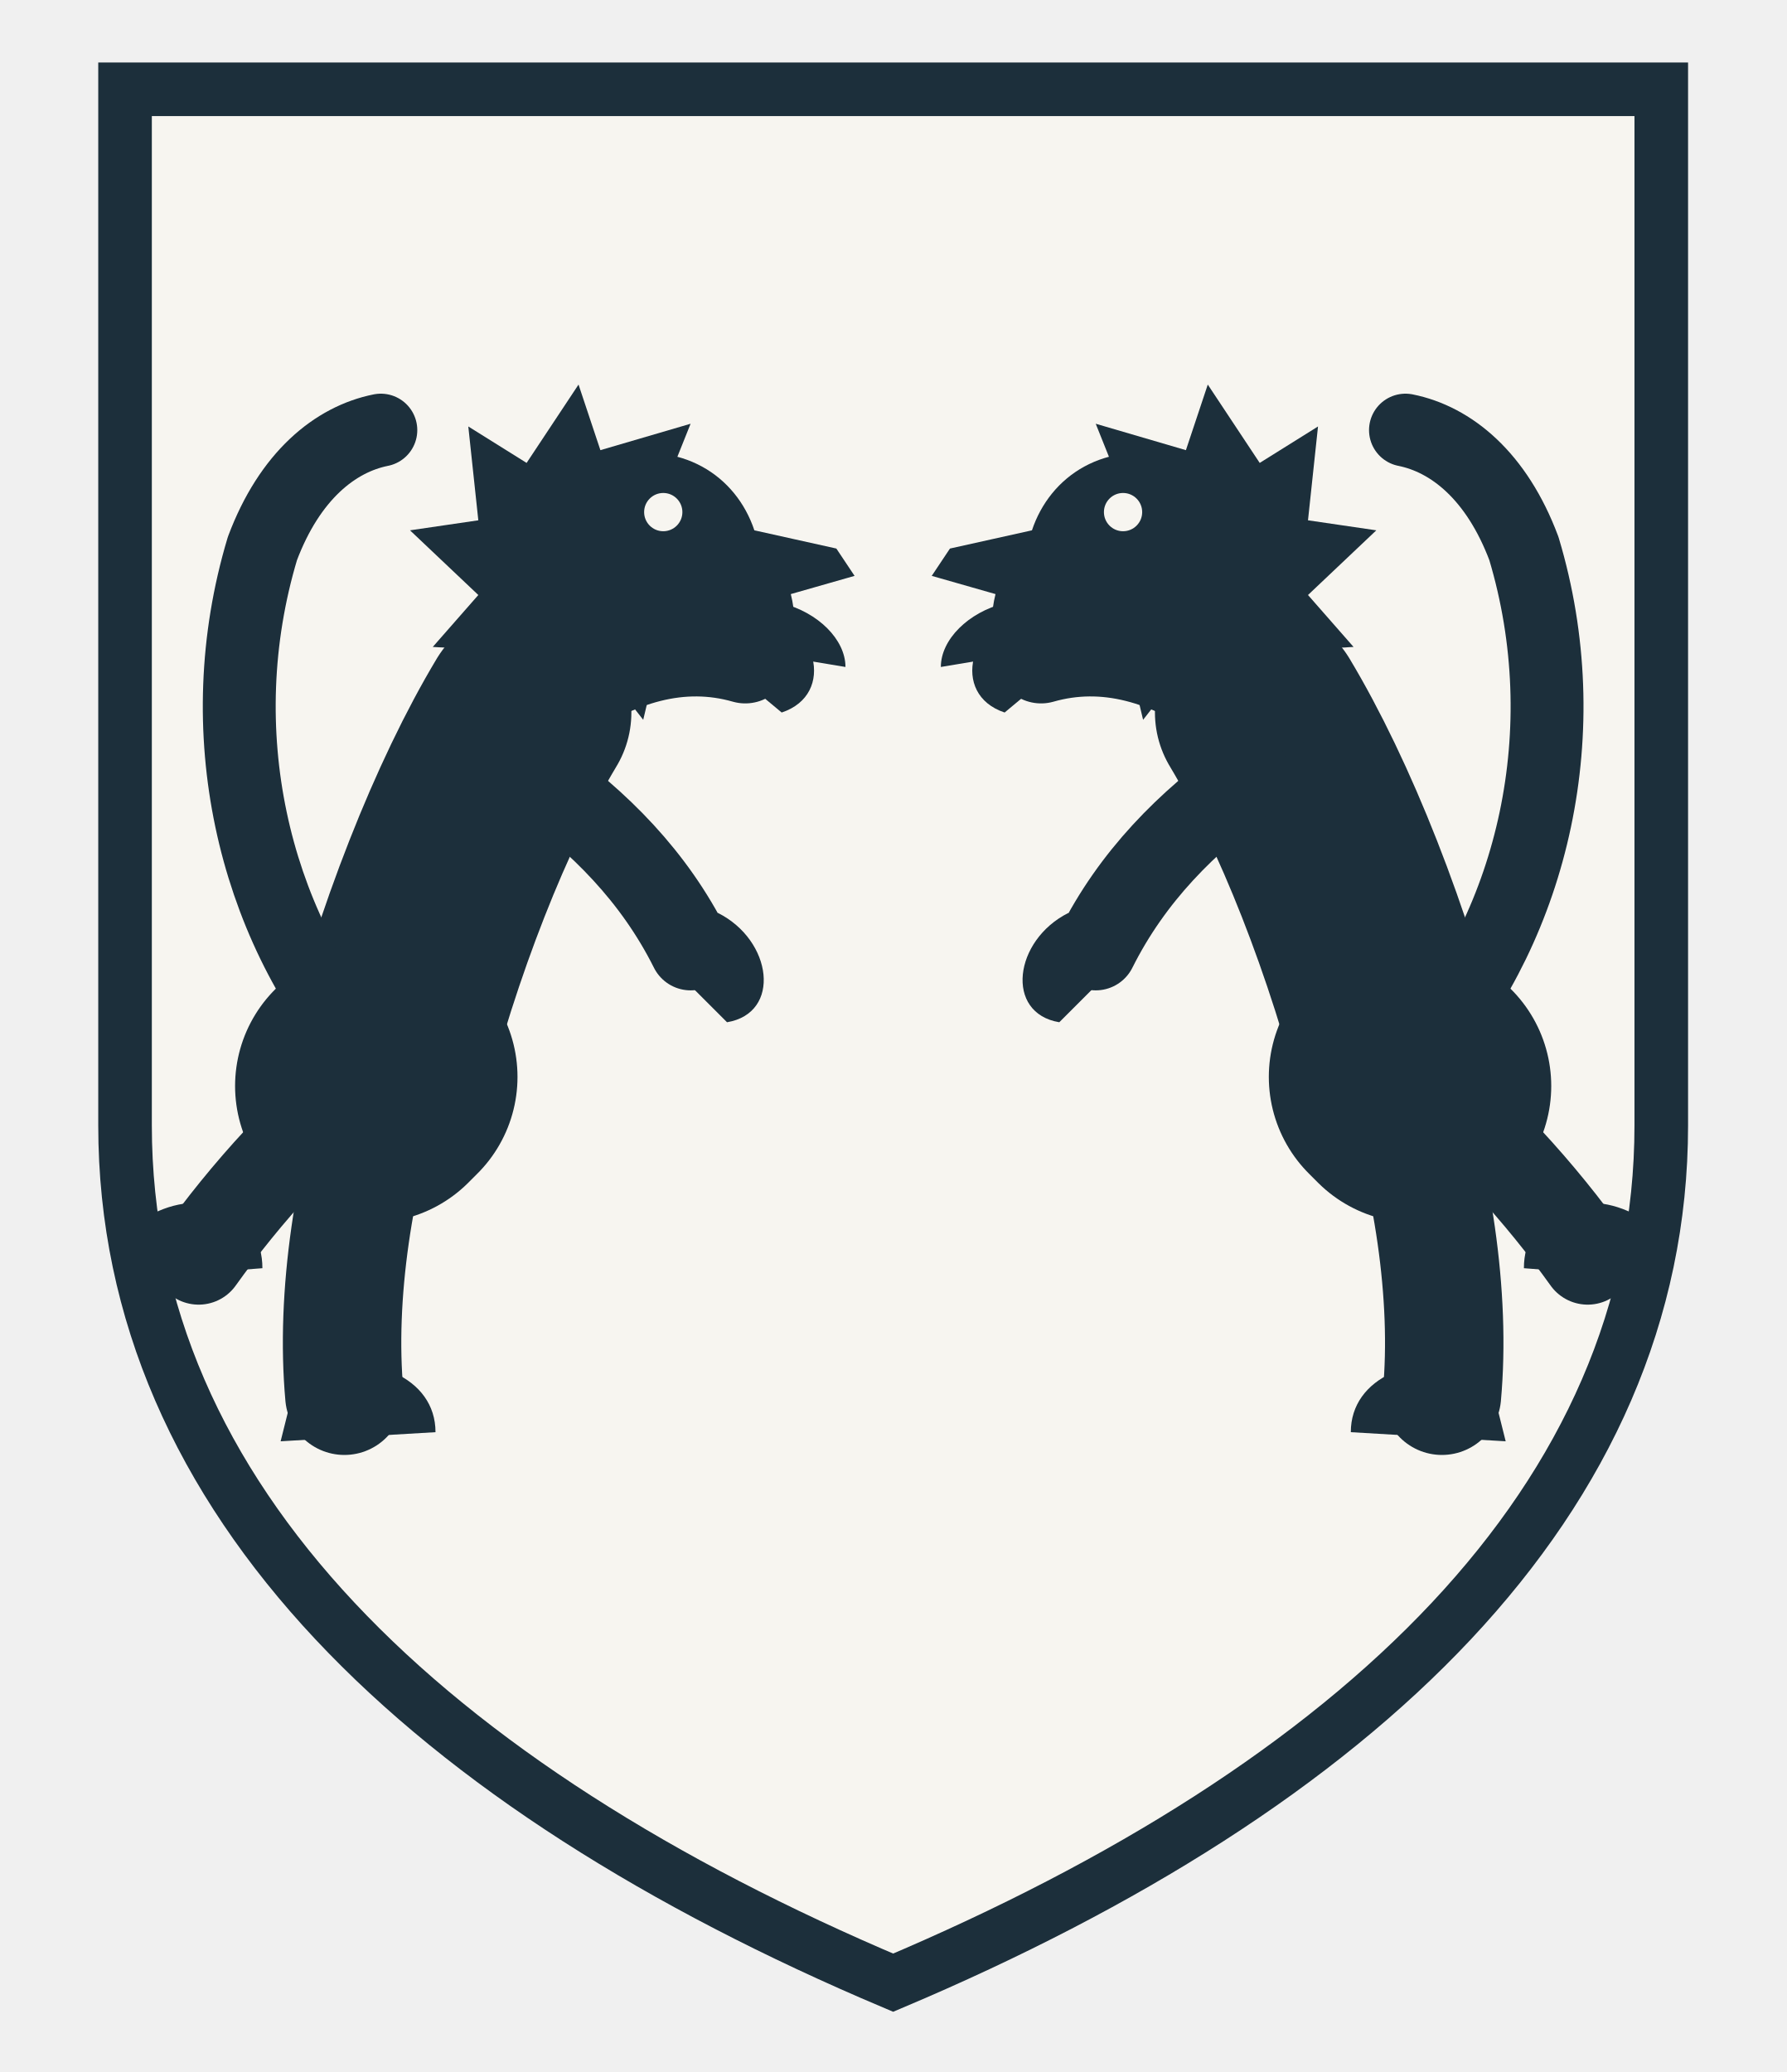
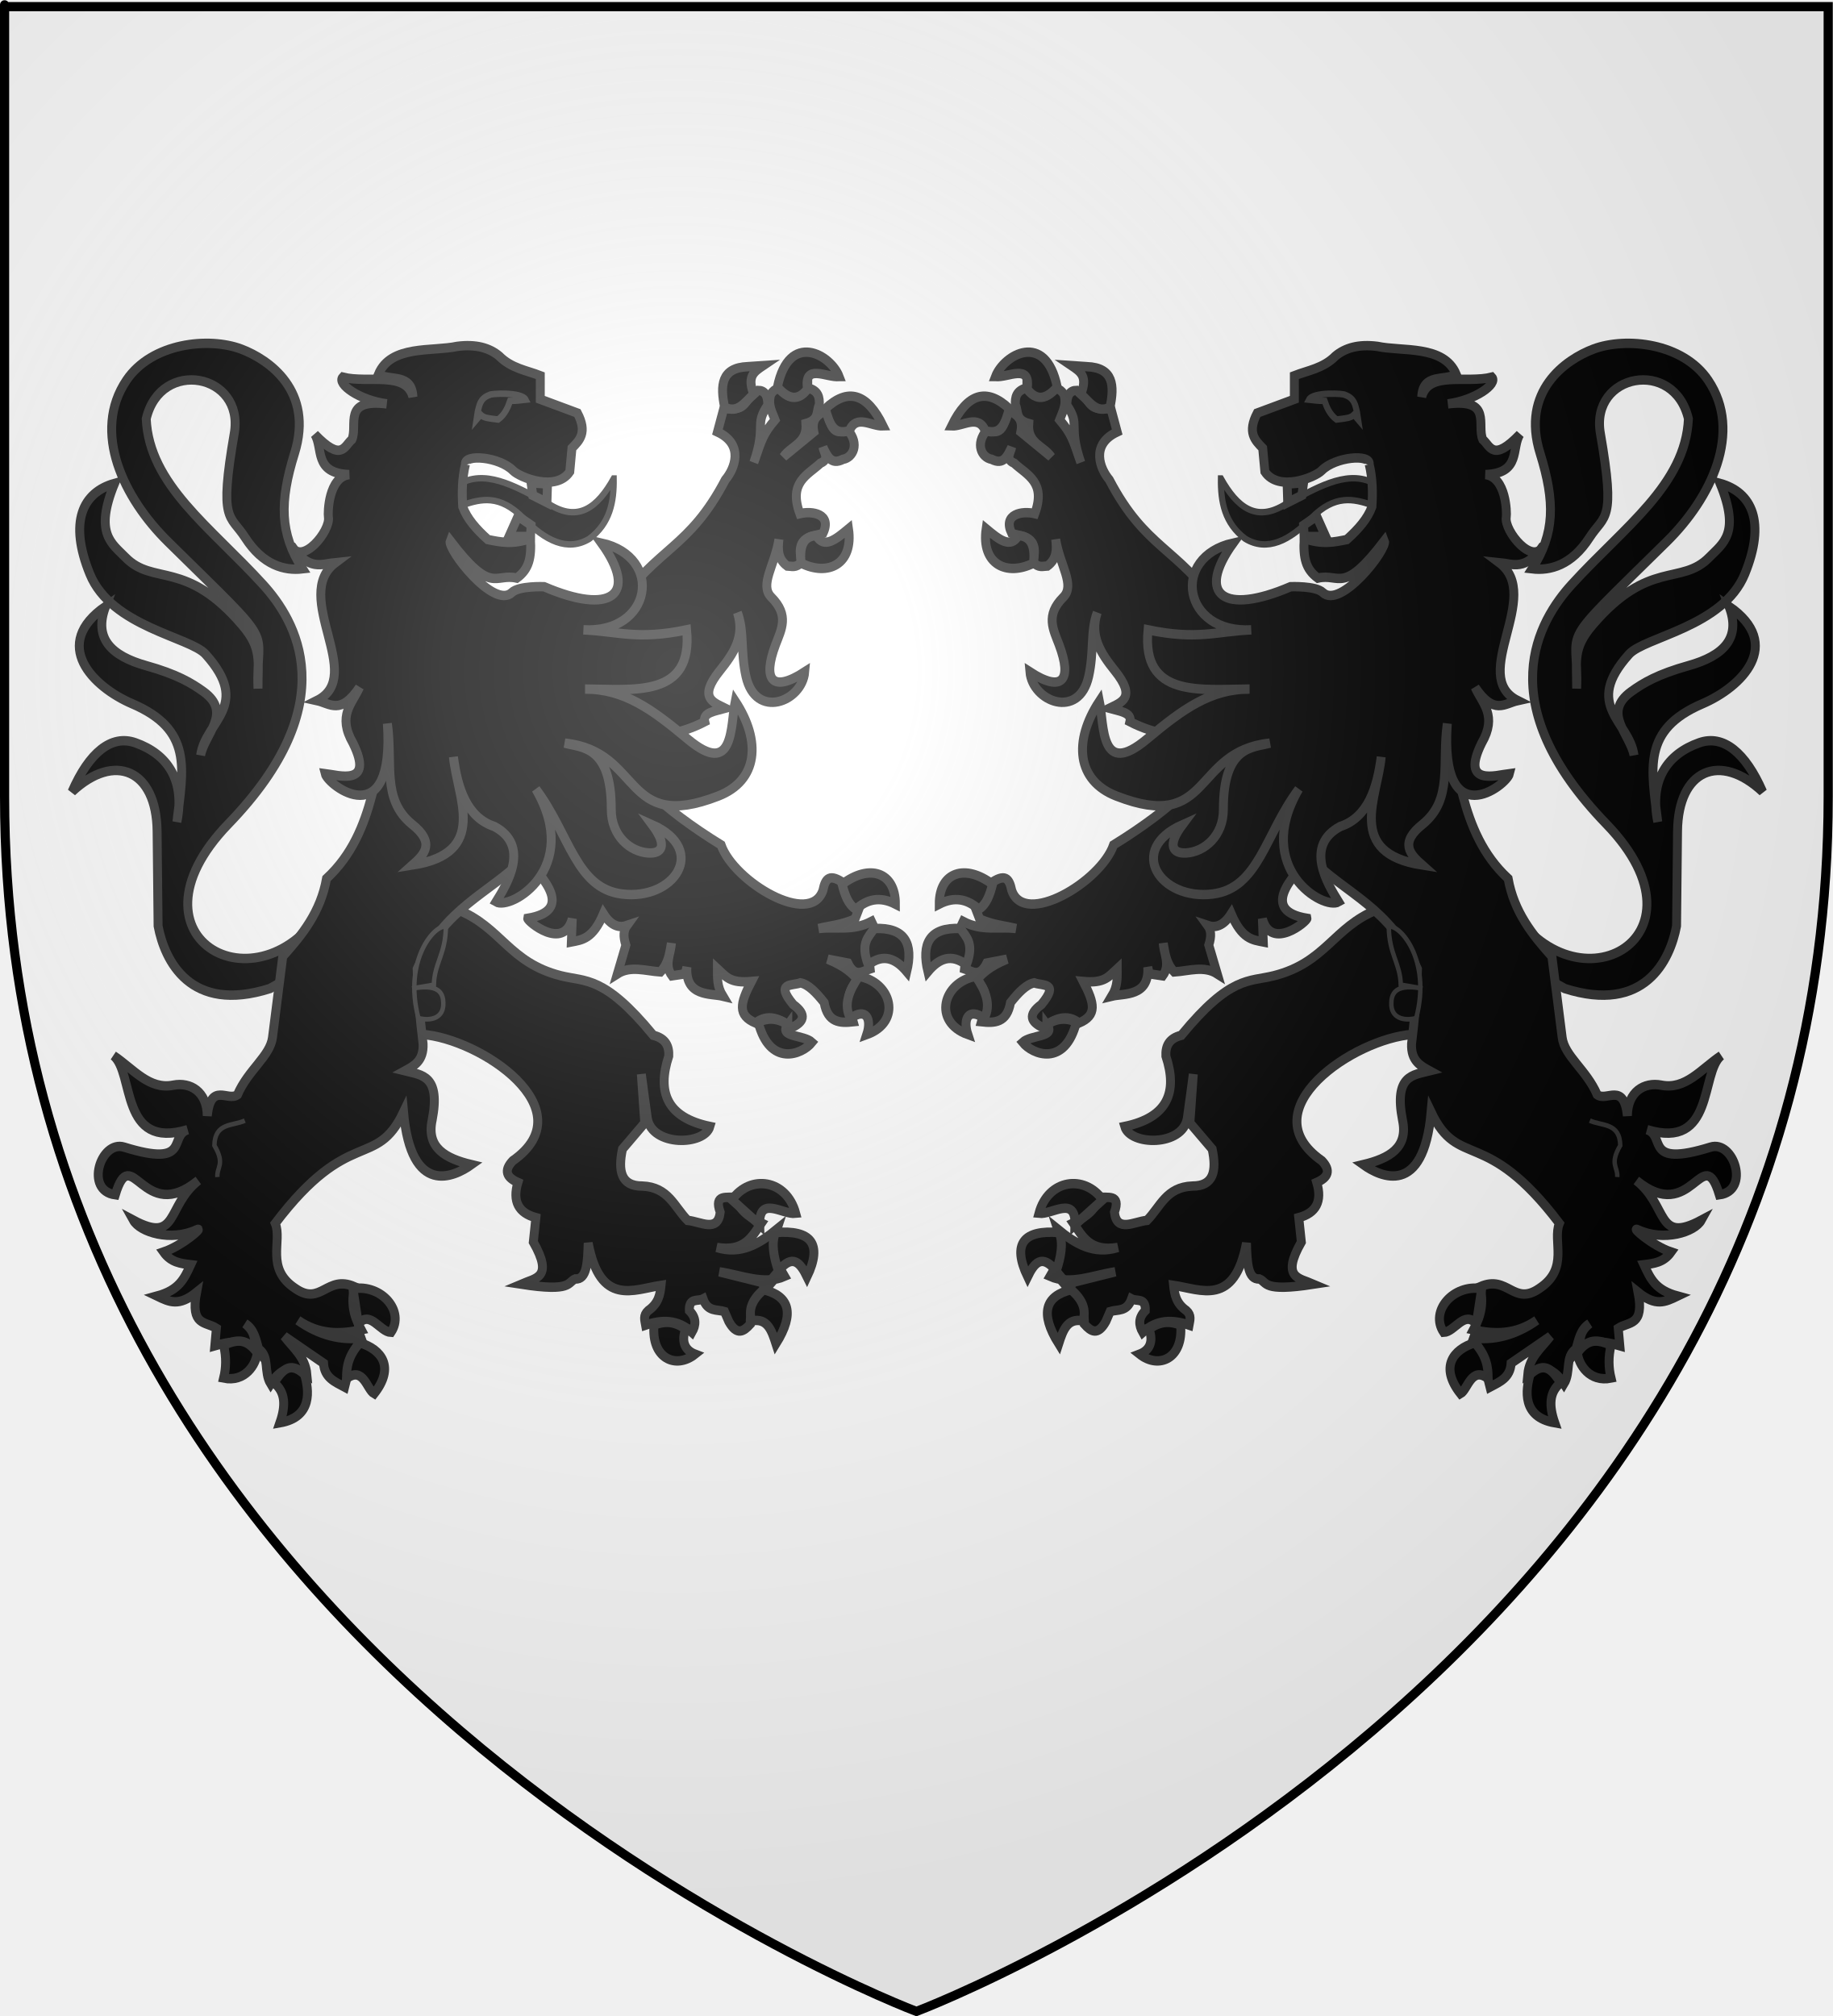
- <svg xmlns="http://www.w3.org/2000/svg" viewBox="0 0 200 232" role="img" aria-label="Blason d’Angeot">
-   <path d="M14 10 H186 V126 C186 168 152 200 100 222 C48 200 14 168 14 126 Z" fill="#f7f5f0" />
-   <g transform="translate(10 40) scale(1.02)">
-     <g>
-       <g fill="none" stroke="#1c2f3b" stroke-linecap="round" stroke-linejoin="round">
-         <path d="M30 76 C18 62 13 41 19 21 C22 13 27 9 32 8" stroke-width="8" />
-         <path d="M32 78 C24 84 17 92 12 99" stroke-width="10" />
-         <path d="M33 78 C29 90 27 103 28 114" stroke-width="13" />
-         <path d="M32 80 C36 64 42 49 48 39" stroke-width="23" />
-         <path d="M31 80 L32 79" stroke-width="30" />
-         <path d="M49 36 L53 28" stroke-width="17" />
-         <path d="M51 38 C58 33 65 31 72 33" stroke-width="10" />
-         <path d="M49 46 C56 51 62 57 66 65" stroke-width="9" />
+ <svg xmlns="http://www.w3.org/2000/svg" xmlns:xlink="http://www.w3.org/1999/xlink" viewBox="0 0 600 660" role="img" aria-label="Blason d’Angeot">
+   <defs id="bl-defs6">
+     <linearGradient id="bl-linearGradient2893">
+       <stop style="stop-color:white;stop-opacity:0.314;" offset="0" id="bl-stop2895" />
+       <stop id="bl-stop2897" offset="0.19" style="stop-color:white;stop-opacity:0.251;" />
+       <stop style="stop-color:#6b6b6b;stop-opacity:0.125;" offset="0.6" id="bl-stop2901" />
+       <stop style="stop-color:black;stop-opacity:0.125;" offset="1" id="bl-stop2899" />
+     </linearGradient>
+     <radialGradient xlink:href="#bl-linearGradient2893" id="bl-radialGradient3163" gradientUnits="userSpaceOnUse" gradientTransform="matrix(1.353218,0,0,1.348928,-77.62935,-85.74693)" cx="221.445" cy="226.331" fx="221.445" fy="226.331" r="300" />
+     <radialGradient r="73.516" fy="112.17" fx="154.772" cy="112.17" cx="154.772" gradientTransform="matrix(-0.1147333,-0.8261419,1.628964,-0.2262281,199.1728,268.1297)" gradientUnits="userSpaceOnUse" id="bl-radialGradient9192" xlink:href="#bl-linearGradient8173" />
+     <radialGradient r="60.547" fy="70.816" fx="49.017" cy="70.816" cx="49.017" gradientTransform="matrix(1.650569,0.3758843,-0.144974,0.6366044,178.8288,27.44243)" gradientUnits="userSpaceOnUse" id="bl-radialGradient9190" xlink:href="#bl-linearGradient9154" />
+     <linearGradient id="bl-linearGradient8173">
+       <stop id="bl-stop8175" offset="0" style="stop-color:#000000;stop-opacity:1;" />
+       <stop id="bl-stop8177" offset="1" style="stop-color:#000000;stop-opacity:0;" />
+     </linearGradient>
+     <linearGradient id="bl-linearGradient9154">
+       <stop id="bl-stop9156" offset="0" style="stop-color:#000000;stop-opacity:1;" />
+       <stop id="bl-stop9158" offset="1" style="stop-color:#000000;stop-opacity:0;" />
+     </linearGradient>
+     <radialGradient xlink:href="#bl-linearGradient9154" id="bl-radialGradient14059" gradientUnits="userSpaceOnUse" gradientTransform="matrix(1.650569,0.3758843,-0.144974,0.6366044,178.8288,27.44243)" cx="49.017" cy="70.816" fx="49.017" fy="70.816" r="60.547" />
+     <radialGradient xlink:href="#bl-linearGradient8173" id="bl-radialGradient14061" gradientUnits="userSpaceOnUse" gradientTransform="matrix(-0.1147333,-0.8261419,1.628964,-0.2262281,199.1728,268.1297)" cx="154.772" cy="112.17" fx="154.772" fy="112.17" r="73.516" />
+     <radialGradient xlink:href="#bl-linearGradient9154" id="bl-radialGradient14070" gradientUnits="userSpaceOnUse" gradientTransform="matrix(1.650569,0.3758843,-0.144974,0.6366044,178.8288,27.44243)" cx="49.017" cy="70.816" fx="49.017" fy="70.816" r="60.547" />
+     <radialGradient xlink:href="#bl-linearGradient8173" id="bl-radialGradient14072" gradientUnits="userSpaceOnUse" gradientTransform="matrix(-0.1147333,-0.8261419,1.628964,-0.2262281,199.1728,268.1297)" cx="154.772" cy="112.17" fx="154.772" fy="112.17" r="73.516" />
+   </defs>
+   <g id="bl-layer3" style="display:inline">
+     <path d="m 300,658.5 c 0,0 298.5,-112.32 298.5,-397.772 0,-285.452 0,-258.552 0,-258.552 H 1.5 V 260.728 C 1.5,546.18 300,658.5 300,658.5 Z" style="display:inline;fill:#ffffff;fill-opacity:1;fill-rule:evenodd;stroke:none;stroke-width:1px;stroke-linecap:butt;stroke-linejoin:miter;stroke-opacity:1" id="bl-path11587" />
+   </g>
+   <g id="bl-layer4" style="display:inline">
+     <g style="display:inline;stroke-width:0.851" id="bl-g13379" transform="matrix(-1.115527,0,0,1.174673,614.9309,-157.7385)">
+       <path style="font-variation-settings:normal;opacity:1;vector-effect:none;fill:#000000;fill-opacity:1;stroke:#313131;stroke-width:2.621;stroke-linecap:butt;stroke-linejoin:miter;stroke-miterlimit:4;stroke-dasharray:none;stroke-dashoffset:0;stroke-opacity:1;-inkscape-stroke:none;stop-color:#000000;stop-opacity:1" d="m 454.634,384.832 c 18.98,33.288 62.443,11.346 29.609,-20.9 -34.441,-33.825 -19.762,-56.765 -10.16,-66.764 15.427,-16.065 33.362,-27.762 34.253,-46.155 -4.216,-17.106 -28.886,-12.648 -25.835,4.064 4.559,24.975 1.232,22.493 -3.193,29.028 -5.241,7.738 -11.573,9.296 -16.836,8.708 6.659,-9.811 6.781,-18.626 2.322,-32.221 -5.672,-17.295 7.425,-26.076 15.675,-29.028 9.483,-3.393 26.25,-1.759 33.672,8.708 10.209,14.397 0.859,32.777 -12.192,44.993 -33.281,31.152 -25.697,22.586 -26.415,40.929 0.035,-7.843 -1.172,-11.232 4.644,-17.707 16.592,-18.47 26,-10.857 34.253,-18.868 4.036,-3.917 9.204,-6.665 3.193,-20.61 9.427,2.517 13.483,10.766 7.257,25.254 -6.322,14.712 -29.402,17.531 -33.963,22.352 -13.649,14.425 0.094,18.61 1.451,28.157 -1.154,-5.902 -9.381,-11.846 -0.871,-17.707 3.572,-2.46 7.879,-4.878 16.836,-7.257 10.3,-2.736 15.501,-7.668 11.901,-16.546 16.162,10.587 3.803,22.442 -7.79,27.166 -17.722,7.222 -15.043,17.967 -13.11,32.922 -2.48,-11.716 2.826,-18.929 12.192,-22.061 7.047,-2.357 13.576,2.744 18.578,13.643 -12.441,-11.064 -24.775,-6.219 -24.964,11.031 l -0.29,26.415 c -1.91,9.581 -9.383,24.492 -32.802,17.417 l -26.415,-13.933 z" id="bl-path3098" />
+       <path id="bl-path4241" d="m 371.14,267.648 c -0.116,6.49 1.106,12.502 7.149,16.792 6.336,3.668 12.95,0.599 19.453,-5.819 6.873,-6.602 12.365,-5.275 17.585,-3.638 0.859,-3.052 -0.195,-4.293 0.039,-6.337 -7.803,-3.368 -16.544,1.859 -25.193,6.102 -8.659,5.255 -14.335,0.852 -19.032,-7.1 z" style="fill:#000000;fill-opacity:1;stroke:#313131;stroke-width:1.798;stroke-miterlimit:4;stroke-dasharray:none;stroke-opacity:1" />
+       <path style="font-variation-settings:normal;opacity:1;vector-effect:none;fill:#000000;fill-opacity:1;stroke:#313131;stroke-width:2.621;stroke-linecap:butt;stroke-linejoin:miter;stroke-miterlimit:4;stroke-dasharray:none;stroke-dashoffset:0;stroke-opacity:1;-inkscape-stroke:none;stop-color:#000000;stop-opacity:1" d="m 416.877,387.848 c -12.758,4.895 -15.009,14.715 -30.192,18.367 -7.345,1.767 -12.691,-0.117 -27.173,16.606 -3.648,0.86 -4.662,3.036 -4.529,5.787 3.487,10.077 0.551,17.131 -12.077,19.625 1.601,5.336 16.961,5.661 18.367,-2.264 0.22,-1.239 1.761,-12.329 1.761,-12.329 l -1.006,13.587 6.542,7.296 c 1.373,6.122 0.405,10.341 -5.787,10.316 -7.748,0.251 -9.457,5.869 -13.335,9.561 -3.722,0.316 -8.886,3.515 -9.561,-2.264 1.997,-5.283 -2.116,-3.845 -4.529,-4.277 -0.719,3.202 -3.513,5.515 -7.548,7.296 2.754,3.738 4.845,8.083 13.083,6.793 -7.031,2.094 -12.456,-1.033 -17.612,-5.032 1.74,4.916 0.237,9.11 -2.264,13.083 6.007,2.518 12.685,-0.337 19.122,-1.258 l -14.845,3.522 c 2.55,2.863 5.914,4.638 5.787,11.07 1.921,2.028 3.901,3.301 6.29,-0.755 l 1.258,-2.768 c 2.245,-0.655 4.914,0.174 6.29,-3.522 1.526,0.768 4.196,-0.465 4.026,3.271 -2.107,2.013 -1.959,4.026 -0.755,6.038 4.256,-3.671 8.858,-3.533 13.587,-2.013 0.244,-1.342 0.816,-2.684 -0.755,-4.026 -3.065,-2.047 -3.503,-4.532 -3.774,-7.045 8.046,1.143 17.865,6.032 21.386,-11.825 0.17,5.599 0.412,10.249 3.805,10.046 2.372,0.928 0.766,3.668 15.833,1.454 -4.22,-1.724 -9.518,-1.738 -3.535,-11.752 l -0.755,-6.793 c 5.045,-1.301 6.948,-4.486 5.284,-9.812 3.32,-1.387 4.222,-3.311 1.51,-6.038 -21.528,-14.276 9.466,-34.093 26.67,-35.224 l 12.58,-8.051 -8.051,-27.425 z" id="bl-path4249" />
+       <path style="font-variation-settings:normal;opacity:1;vector-effect:none;fill:#000000;fill-opacity:1;stroke:#313131;stroke-width:2.621;stroke-linecap:butt;stroke-linejoin:miter;stroke-miterlimit:4;stroke-dasharray:none;stroke-dashoffset:0;stroke-opacity:1;-inkscape-stroke:none;stop-color:#000000;stop-opacity:1" d="m 314.203,242.387 c -3.156,0.732 -3.513,2.658 -3.388,4.796 0.961,1.54 -0.203,4.059 3.916,5.148 -0.487,5.587 4.487,6.253 6.578,9.262 l -8.888,-6.93 c 0.849,-4.111 -1.723,-4.805 -3.564,-6.226 -1.454,2.73 -1.033,7.732 -6.402,5.676 -3.578,3.949 -1.496,7.732 1.408,8.184 3.543,1.729 4.629,-0.958 5.874,-3.366 -0.317,1.562 -2.013,3.319 0.726,4.444 3.812,3.338 9.43,5.326 6.05,14.058 -3.572,-0.833 -9.546,0.033 -6.776,5.5 2.789,1.017 8.271,0.4 6.226,8.008 1.769,1.74 2.943,1.115 4.268,1.078 2.864,-2.017 2.74,-4.711 2.42,-7.436 1.203,7.262 5.808,12.74 2.222,16.148 -5.329,5.064 -2.916,8.998 -1.254,13.178 3.956,9.952 0.992,13.498 -8.536,7.634 0.744,8.299 14.376,13.398 17.248,1.254 1.633,-6.906 0.446,-12.572 2.508,-17.798 -2.232,6.554 1.037,11.34 5.148,16.192 6.459,7.622 1.918,8.837 -1.606,10.494 2.959,0.774 6.704,1.16 6.05,3.74 3.66,1.79 7.133,2.83 10.495,3.425 l 5.856,15.763 c -5.276,4.952 -12.393,10.009 -21.147,15.153 -3.744,10.278 -26.258,23.022 -29.898,12.628 -0.735,-3.378 -1.958,-4.818 -6.402,-1.782 -0.43,2.268 0.355,4.413 -4.092,7.128 l 1.078,2.662 c 3.952,1.676 7.139,1.827 10.67,2.662 -5.151,-0.61 -9.907,0.805 -15.488,-1.958 l -1.232,2.486 c 5.261,3.558 1.964,7.134 1.606,10.692 2.194,0.647 4.384,2.671 6.578,-1.606 l 5.874,-1.078 c -5.586,2.225 -6.962,3.928 -8.91,5.698 4.374,4.239 2.53,7.965 1.43,11.748 3.853,0.401 7.481,0.316 8.536,-5.346 2.313,-2.771 4.639,-5.079 6.952,-5.5 2.398,0.879 7.556,-0.205 2.134,6.028 -4.221,2.949 -2.982,4.892 0.352,6.424 3.558,-2.484 7.112,-3.944 10.67,-1.254 5.328,-2.165 4.637,-5.377 1.254,-11.572 6.259,0.543 7.392,-1.305 9.944,-3.542 -0.005,2.418 0.247,4.76 -1.584,7.634 3.552,-0.817 11.079,0.217 10.56,-8.096 l 0.462,1.87 3.916,0.55 c 2.364,-3.024 0.342,-6.062 0.176,-9.086 0.517,2.806 0.862,5.66 3.212,8.008 4.285,-0.271 8.777,-1.81 12.628,0.528 l -2.486,-8.008 c 0.872,-2.561 0.64,-4.218 -0.308,-5.456 2.064,0.667 4.518,0.312 6.886,-3.256 3.143,7.029 6.273,7.248 9.416,7.832 l -0.264,-6.468 c 2.618,9.099 13.258,0.63 13.09,-0.11 -13.495,-2.099 -4.929,-11.237 0.924,-16.786 10.643,10.095 23.326,13.646 31.504,30.888 -0.171,6.754 -0.806,13.743 -1.738,20.878 -0.197,4.697 2.553,6.1 5.302,7.524 -4.895,1.17 -10.521,1.218 -7.964,13.728 1.733,7.714 -3.923,10.682 -11.506,12.408 5.007,3.406 17.67,9.144 19.91,-14.63 8.117,16.198 15.873,3.754 37.642,30.998 -2.138,4.946 3.016,12.619 -5.94,18.172 -7.482,4.919 -9.191,-3.887 -17.27,-0.528 0.916,4.579 0.407,7.79 -2.024,12.034 6.2,1.274 12.39,1.391 18.59,-2.662 -6.089,4.127 -12.988,5.887 -19.602,4.752 3.683,2.266 4.585,9.178 5.874,13.86 2.838,-1.443 5.956,-2.611 6.204,-6.644 l 11.528,-7.524 c -2.617,3.255 -6.192,5.825 -6.644,10.626 4.607,-2.953 7.946,-1.344 10.626,2.64 2.139,-3.329 0.213,-7.585 3.542,-9.724 0.805,-2.624 1.253,-5.422 3.982,-7.084 -3.135,2.361 -2.755,4.723 -3.091,7.084 2.654,-2.783 7.649,-2.089 11.957,-0.902 l -0.462,-4.862 c 3.135,-1.94 7.703,-0.558 5.83,-10.01 5.2,3.985 7.882,2.716 11.572,1.034 -6.458,-1.674 -7.916,-4.76 -9.856,-8.734 2.868,-0.336 5.749,-0.594 7.964,-3.542 -5.565,-1.779 -12.077,-7.236 -9.746,-6.204 7.658,3.391 16.69,0.636 18.612,-2.662 -13.305,6.747 -9.593,-3.949 -19.052,-11.066 16.369,12.784 19.454,-11.342 24.354,3.982 9.121,-1.154 4.251,-15.3 -2.574,-13.288 -19.855,5.854 -12.956,-3.155 -18.678,-4.862 20.017,5.78 15.59,-15.858 21.78,-20.636 -5.93,3.776 -10.447,9.601 -17.622,8.228 -4.862,-0.886 -9.833,1.71 -9.9,8.58 -1.056,-9.58 -6.037,-3.897 -8.866,-5.918 -3.142,-6.924 -9.588,-10.762 -10.274,-15.95 -0.862,-6.52 -1.868,-14.072 -3.014,-22.572 -5.712,-6.041 -11.095,-12.374 -12.848,-21.714 -14.866,-13.096 -13.997,-32.479 -19.932,-49.148 l -65.164,-26.686 c -12.1,-16.598 -21.312,-16.047 -31.944,-35.31 -2.661,-2.986 -5.674,-9.786 2.31,-13.332 l -1.76,-6.226 c -2.552,-0.919 -5.104,1.293 -7.656,-3.74 l -2.486,-1.606 c -1.86,-0.003 -2.897,1.249 -2.86,4.092 4.097,5.728 0.271,5.372 4.092,16.016 -2.346,-6.464 -2.689,-7.951 -6.226,-11.924 0.842,-2.159 2.202,-4.075 1.254,-7.128 -1.507,-2.057 -2.303,-1.219 -3.388,-1.584 -3.779,4.128 -5.509,1.644 -7.458,-0.176 z" id="bl-path4245" />
+       <path style="fill:#000000;fill-opacity:1;stroke:#313131;stroke-width:1.31;stroke-miterlimit:4;stroke-dasharray:none;stroke-opacity:1" d="m 420.4,392.594 c 0.085,7.629 3.356,10.119 3.522,16.137 l 6.381,1.041 c -5.239,-0.891 -9.108,-0.427 -9.149,3.991 -0.199,4.177 3.524,5.204 7.296,4.277 4.603,-16.595 -5.197,-26.421 -8.051,-25.446 z" id="bl-path4257" />
+       <path style="fill:#000000;fill-opacity:1;stroke:#313131;stroke-width:1.31;stroke-miterlimit:4;stroke-dasharray:none;stroke-opacity:1" d="m 479.4,446.597 c 3.498,1.549 8.791,0.487 8.932,6.919 -3.231,5.285 -0.667,5.934 -0.881,8.806" id="bl-path4247" />
+       <g style="fill:#000000;stroke:#313131;stroke-width:0.851;stroke-opacity:1" id="bl-g4293" transform="matrix(0.704,0,0,0.704,1674.133,170.0294)">
+         <path id="bl-path4261" d="m -1928.962,172.153 c -11.117,5.31 -21.916,0.493 -19.753,-13.58 5.284,4.161 10.205,8.029 13.374,2.675 4.575,0.206 7.277,3.035 6.378,10.905 z" style="opacity:1;fill:#000000;fill-opacity:1;stroke:#313131;stroke-width:3.723;stroke-miterlimit:4;stroke-dasharray:none;stroke-opacity:1" />
+         <path id="bl-path4263" d="m -1949.126,119.685 c -2.846,-6.526 -9.2,-1.648 -13.991,-1.852 6.647,-13.008 14.683,-15.18 24.073,-6.79 -1.636,5.295 -3.107,10.821 -10.082,8.642 z" style="opacity:1;fill:#000000;fill-opacity:1;stroke:#313131;stroke-width:3.723;stroke-miterlimit:4;stroke-dasharray:none;stroke-opacity:1" />
+         <path id="bl-path4265" d="m -1944.806,98.286 c 5.151,0.559 14.888,-5.436 13.168,4.938 3.896,4.9 8.106,4.149 12.551,-0.823 -4.876,-22.325 -22.253,-12.764 -25.72,-4.115 z" style="opacity:1;fill:#000000;fill-opacity:1;stroke:#313131;stroke-width:3.723;stroke-miterlimit:4;stroke-dasharray:none;stroke-opacity:1" />
+         <path id="bl-path4267" d="m -1909.21,105.282 c 2.856,-7.089 -0.079,-8.856 -3.909,-11.317 l 6.378,0.412 c 11.155,0.393 11.551,7.509 9.671,16.049 -5.649,2.692 -8.544,-2.19 -12.14,-5.144 z" style="opacity:1;fill:#000000;fill-opacity:1;stroke:#313131;stroke-width:3.723;stroke-miterlimit:4;stroke-dasharray:none;stroke-opacity:1" />
      </g>
-       <g fill="#1c2f3b" stroke="none">
-         <path d="M73 27 C80 29 82 37 76 39 L70 34 Z" />
-         <path d="M69 61 C75 64 76 72 70 73 L64 67 Z" />
-         <path d="M23 111 C31 109 38 112 38 118 L21 119 Z" />
-         <path d="M7 94 C13 91 19 94 19 100 L6 101 Z" />
-         <path d="M72.7 18.4 L66.0 22.0 L70.6 31.2 L63.2 29.7 L60.8 39.8 L56.1 33.8 L47.8 40.0 L48.0 32.4 L37.7 31.8 L42.7 26.1 L35.2 19.0 L42.7 17.9 L41.6 7.6 L48.0 11.6 L53.7 3.0 L56.1 10.2 L66.0 7.3 L63.2 14.3 Z" />
-         <path d="M57 11 C65 9 71 13 73 19 L82 21 L84 24 L77 26 C78 30 77 33 74 35              L65 33 C59 31 54 26 54 20 C54 15 55 12 57 11 Z" />
-         <path d="M76 27 C80 28 83 31 83 34 L77 33 Z" />
-         <circle cx="63" cy="17" r="2.1" fill="#f7f5f0" />
+       <g style="fill:#000000;stroke:#313131;stroke-width:0.851;stroke-opacity:1" id="bl-g4317" transform="matrix(0.704,0,0,0.704,1674.133,170.0294)">
+         <path style="opacity:1;fill:#000000;fill-opacity:1;stroke:#313131;stroke-width:3.723;stroke-miterlimit:4;stroke-dasharray:none;stroke-opacity:1" d="m -1807.179,161.62 -3.779,-8.03 -5.432,3.542 0.236,4.487 z" id="bl-path4235" />
+         <path id="bl-path4239" d="m -1823.238,140.837 6.849,-0.472 -0.709,4.959 -5.904,2.834 z" style="opacity:1;fill:#000000;fill-opacity:1;stroke:#313131;stroke-width:3.723;stroke-miterlimit:4;stroke-dasharray:none;stroke-opacity:1" />
+         <path id="bl-path4227" d="m -1789.041,133.008 c 0.653,-4.187 -14.132,-2.969 -19.805,2.504 -2.848,2.748 -17.97,8.537 -23.675,0.455 l -0.911,-9.333 c -3.234,-3.122 -6.513,-6.208 -2.276,-13.886 l 15.48,-5.463 v -9.333 c 5.572,-2.077 12.039,-2.895 17.073,-7.74 4.116,-3.304 9.772,-4.813 17.528,-3.87 10.413,2.133 27.726,-0.668 32.883,11.06 -4.922,2.744 -13.934,-0.533 -14.388,8.912 2.831,-10.38 18.755,-5.214 29.218,-7.775 2.646,2.653 -7.056,9.226 -18.348,10.566 18.686,-2.2 11.962,8.368 14.569,14.114 3.231,2.623 4.227,9.079 15.48,-2.049 -3.618,5.365 0.618,15.43 -14.341,15.935 8.615,0.957 8.965,15.109 8.65,16.846 -0.984,5.432 11.242,19.63 15.48,11.154 -7.434,10.431 -12.735,7.353 -18.439,6.829 18.522,13.176 -12.816,44.882 7.74,54.634 -5.513,1.151 -9.86,5.903 -17.756,-5.236 2.993,6.38 9.378,11.165 2.732,22.081 -8.956,17.248 6.003,12.719 11.61,12.065 -1.192,4.767 -29.083,24.687 -25.951,-19.805 -2.374,15.63 2.496,29.987 -10.244,39.837 -9.726,7.317 -5.391,11.823 -0.228,16.163 -32.109,-4.774 -18.541,-26.84 -17.073,-42.797 -1.728,12.445 -5.592,23.962 -17.073,27.545 -15.009,7.605 -5.371,22.615 -0.683,29.821 -6.159,3.452 -35.811,-13.192 -16.618,-44.618 -14.094,17.91 -16.659,39.241 -35.893,41.523 -21.802,2.587 -35.987,-17.515 -12.595,-27.409 -6.497,8.286 -3.988,11.482 1.593,11.154 7.543,-0.442 15.498,-6.678 15.48,-17.301 -0.045,-25.402 12.427,-24.32 19.35,-26.179 -32.631,3.343 -23.803,35.798 -63.968,20.943 -16.509,-6.106 -18.058,-21.681 -7.057,-37.561 2.056,9.609 0.249,30.58 19.805,15.024 14.882,-11.838 26.525,-19.88 42.797,-19.805 -20.377,0.094 -45.08,3.6 -42.342,-23.447 20.508,4.085 28.566,0.59 43.024,0 -28.476,1.563 -33.811,-28.755 -7.512,-34.374 -15.674,20.732 -3.902,28.666 23.902,17.301 0,0 10.503,-0.413 13.431,2.276 7.432,6.828 27.163,-17.289 25.724,-20.488 -17.403,21.677 -18.431,12.764 -27.772,14.797 -5.113,-3.545 -6.169,-8.006 -5.691,-15.707 7.529,2.567 12.586,1.426 17.756,0.455 4.782,-4.067 8.711,-8.304 10.472,-12.976 0.388,-5.615 0.286,-11.23 -1.138,-16.846 z" style="opacity:1;fill:#000000;fill-opacity:1;stroke:#313131;stroke-width:3.723;stroke-miterlimit:4;stroke-dasharray:none;stroke-opacity:1" />
      </g>
+       <g style="stroke:#313131;stroke-width:0.851" id="bl-g4299" transform="matrix(0.704,0,0,0.704,1674.133,170.0294)">
+         <path id="bl-path4269" d="m -1951.801,309.186 c -4.707,-4.064 -10.108,-5.123 -16.46,-2.058 -0.046,-12.775 10.957,-16.012 22.222,-7.819 -1.136,4.077 -2.466,7.959 -5.761,9.876 z" style="opacity:1;fill:#000000;fill-opacity:1;stroke:#313131;stroke-width:3.723;stroke-miterlimit:4;stroke-dasharray:none;stroke-opacity:1" />
+         <path id="bl-path4271" d="m -1972.994,333.877 c -2.749,-10.961 0.441,-17.622 13.58,-17.078 2.362,3.402 5.866,5.766 2.469,14.403 -6.266,-4.604 -11.425,-2.569 -16.049,2.675 z" style="opacity:1;fill:#000000;fill-opacity:1;stroke:#313131;stroke-width:3.723;stroke-miterlimit:4;stroke-dasharray:none;stroke-opacity:1" />
+         <path id="bl-path4273" d="m -1953.036,335.729 c 3.978,5.555 6.589,11.111 3.498,16.666 -6.436,-4.421 -8.977,0.05 -6.79,6.378 -14.849,-5.106 -10.372,-20.749 3.292,-23.045 z" style="opacity:1;fill:#000000;fill-opacity:1;stroke:#313131;stroke-width:3.723;stroke-miterlimit:4;stroke-dasharray:none;stroke-opacity:1" />
+         <path id="bl-path4275" d="m -1923.407,354.864 c 4.42,-2.78 8.473,-2.626 12.345,-1.029 -4.809,17.905 -18.265,12.948 -22.427,8.024 3.494,-3.051 14.078,-1.948 10.082,-6.996 z" style="opacity:1;fill:#000000;fill-opacity:1;stroke:#313131;stroke-width:3.723;stroke-miterlimit:4;stroke-dasharray:none;stroke-opacity:1" />
+       </g>
+       <g style="fill:#000000;stroke:#313131;stroke-width:0.851;stroke-opacity:1" id="bl-g4305" transform="matrix(0.704,0,0,0.704,1674.133,170.0294)">
+         <path id="bl-path4277" d="m -1900.157,424.204 c -7.523,-10.141 -22.722,-8.165 -26.543,5.35 5.483,0.597 15.383,-7.273 15.02,4.527 z" style="opacity:1;fill:#000000;fill-opacity:1;stroke:#313131;stroke-width:3.723;stroke-miterlimit:4;stroke-dasharray:none;stroke-opacity:1" />
+         <path id="bl-path4279" d="m -1919.498,452.392 c -6.016,-7.057 -9.164,-3.121 -11.934,2.263 -6.586,-13.146 -1.642,-18.607 13.168,-17.489 1.766,4.142 0.824,9.445 -1.235,15.226 z" style="opacity:1;fill:#000000;fill-opacity:1;stroke:#313131;stroke-width:3.723;stroke-miterlimit:4;stroke-dasharray:none;stroke-opacity:1" />
+         <path id="bl-path4281" d="m -1913.325,459.799 c -10.53,2.466 -13.258,9.063 -5.144,21.399 1.759,-5.153 3.504,-10.325 10.082,-9.053 1.452,-4.115 0.19,-8.23 -4.938,-12.345 z" style="opacity:1;fill:#000000;fill-opacity:1;stroke:#313131;stroke-width:3.723;stroke-miterlimit:4;stroke-dasharray:none;stroke-opacity:1" />
+         <path id="bl-path4283" d="m -1880.815,475.437 c 2.06,5.249 -0.072,8.485 -3.909,9.876 7.965,6.023 18.303,1.727 17.078,-11.522 -4.157,-1.543 -8.465,-1.726 -13.168,1.646 z" style="opacity:1;fill:#000000;fill-opacity:1;stroke:#313131;stroke-width:3.723;stroke-miterlimit:4;stroke-dasharray:none;stroke-opacity:1" />
+       </g>
+       <g style="fill:#000000;stroke:#313131;stroke-width:0.851;stroke-opacity:1" id="bl-g4311" transform="matrix(0.704,0,0,0.704,1674.133,170.0294)">
+         <path id="bl-path4285" d="m -1742.136,459.388 -2.263,13.991 c -4.902,-5.651 -9.001,3.143 -13.58,3.292 -5.924,-8.293 3.897,-19.175 15.843,-17.284 z" style="opacity:1;fill:#000000;fill-opacity:1;stroke:#313131;stroke-width:3.723;stroke-miterlimit:4;stroke-dasharray:none;stroke-opacity:1" />
+         <path id="bl-path4287" d="m -1739.461,494.984 c 0.085,-4.517 -0.748,-9.136 -5.555,-14.197 -9.113,2.684 -14.695,9.626 -5.967,20.164 3.028,-1.606 4.549,-11.027 11.522,-5.967 z" style="opacity:1;fill:#000000;fill-opacity:1;stroke:#313131;stroke-width:3.723;stroke-miterlimit:4;stroke-dasharray:none;stroke-opacity:1" />
+         <path id="bl-path4289" d="m -1721.972,493.338 c 6.394,-5.685 9.576,-1.199 12.757,3.292 -4.786,3.645 -4.964,9.01 -2.469,15.843 -13.826,-2.294 -12.115,-13.073 -10.288,-19.135 z" style="opacity:1;fill:#000000;fill-opacity:1;stroke:#313131;stroke-width:3.723;stroke-miterlimit:4;stroke-dasharray:none;stroke-opacity:1" />
+         <path id="bl-path4291" d="m -1688.228,481.815 c -1.156,4.61 -1.038,8.901 0,12.963 -8.893,1.72 -13.623,-5.341 -13.992,-10.082 3.707,-4.496 6.994,-6.063 13.992,-2.881 z" style="opacity:1;fill:#000000;fill-opacity:1;stroke:#313131;stroke-width:3.723;stroke-miterlimit:4;stroke-dasharray:none;stroke-opacity:1" />
+       </g>
+       <path d="m 396.969,245.676 c 1.197,-2.288 10.63,-1.676 10.56,-1.338 2.816,0.915 3.027,2.858 3.52,4.689 l 0.352,2.175 -1.197,-1.338 c -0.986,0.943 -2.394,0.972 -3.661,1.169 l -1.478,0.169 c -1.901,-1.345 -2.816,-3.224 -3.52,-5.188 -2.042,0 -3.168,-0.197 -4.576,-0.338 z" style="fill:#000000;stroke:#313131;stroke-width:1.798" id="bl-path4237" />
+       <g id="bl-g7974" transform="matrix(0.5184,0,0,0.5184,-41.58088,279.0399)" style="fill:#000000;stroke:#313131;stroke-width:0.851;stroke-opacity:1" />
    </g>
+     <use style="display:inline;fill:#000000;stroke:#313131;stroke-width:3" x="0" y="0" xlink:href="#bl-g13379" id="bl-use13415" transform="matrix(-1,0,0,1,600.6107,3.0971709e-6)" width="600" height="660" />
  </g>
-   <g transform="translate(190 40) scale(-1.02 1.02)">
-     <g>
-       <g fill="none" stroke="#1c2f3b" stroke-linecap="round" stroke-linejoin="round">
-         <path d="M30 76 C18 62 13 41 19 21 C22 13 27 9 32 8" stroke-width="8" />
-         <path d="M32 78 C24 84 17 92 12 99" stroke-width="10" />
-         <path d="M33 78 C29 90 27 103 28 114" stroke-width="13" />
-         <path d="M32 80 C36 64 42 49 48 39" stroke-width="23" />
-         <path d="M31 80 L32 79" stroke-width="30" />
-         <path d="M49 36 L53 28" stroke-width="17" />
-         <path d="M51 38 C58 33 65 31 72 33" stroke-width="10" />
-         <path d="M49 46 C56 51 62 57 66 65" stroke-width="9" />
-       </g>
-       <g fill="#1c2f3b" stroke="none">
-         <path d="M73 27 C80 29 82 37 76 39 L70 34 Z" />
-         <path d="M69 61 C75 64 76 72 70 73 L64 67 Z" />
-         <path d="M23 111 C31 109 38 112 38 118 L21 119 Z" />
-         <path d="M7 94 C13 91 19 94 19 100 L6 101 Z" />
-         <path d="M72.7 18.4 L66.0 22.0 L70.6 31.2 L63.2 29.7 L60.8 39.8 L56.1 33.8 L47.8 40.0 L48.0 32.4 L37.7 31.8 L42.7 26.1 L35.2 19.0 L42.7 17.9 L41.6 7.6 L48.0 11.6 L53.7 3.0 L56.1 10.2 L66.0 7.3 L63.2 14.3 Z" />
-         <path d="M57 11 C65 9 71 13 73 19 L82 21 L84 24 L77 26 C78 30 77 33 74 35              L65 33 C59 31 54 26 54 20 C54 15 55 12 57 11 Z" />
-         <path d="M76 27 C80 28 83 31 83 34 L77 33 Z" />
-         <circle cx="63" cy="17" r="2.1" fill="#f7f5f0" />
-       </g>
-     </g>
+   <g id="bl-layer2" style="display:inline">
+     <path d="M 300,658.5 C 300,658.5 598.5,546.18 598.5,260.728 C 598.5,-24.723 598.5,2.176 598.5,2.176 L 1.5,2.176 L 1.5,260.728 C 1.5,546.18 300,658.5 300,658.5 z" style="opacity:1;fill:url(#bl-radialGradient3163);fill-opacity:1;fill-rule:evenodd;stroke:none;stroke-width:1px;stroke-linecap:butt;stroke-linejoin:miter;stroke-opacity:1" id="bl-path2875" />
  </g>
-   <path d="M14 10 H186 V126 C186 168 152 200 100 222 C48 200 14 168 14 126 Z" fill="none" stroke="#1c2f3b" stroke-width="6" />
+   <g id="bl-layer1" style="display:inline">
+     <path d="M 300,658.5 C 300,658.5 1.5,546.18 1.5,260.728 C 1.5,-24.723 1.5,2.176 1.5,2.176 L 598.5,2.176 L 598.5,260.728 C 598.5,546.18 300,658.5 300,658.5 z" style="opacity:1;fill:none;fill-opacity:1;fill-rule:evenodd;stroke:#000000;stroke-width:3;stroke-linecap:butt;stroke-linejoin:miter;stroke-miterlimit:4;stroke-dasharray:none;stroke-opacity:1" id="bl-path1411" />
+   </g>
</svg>
